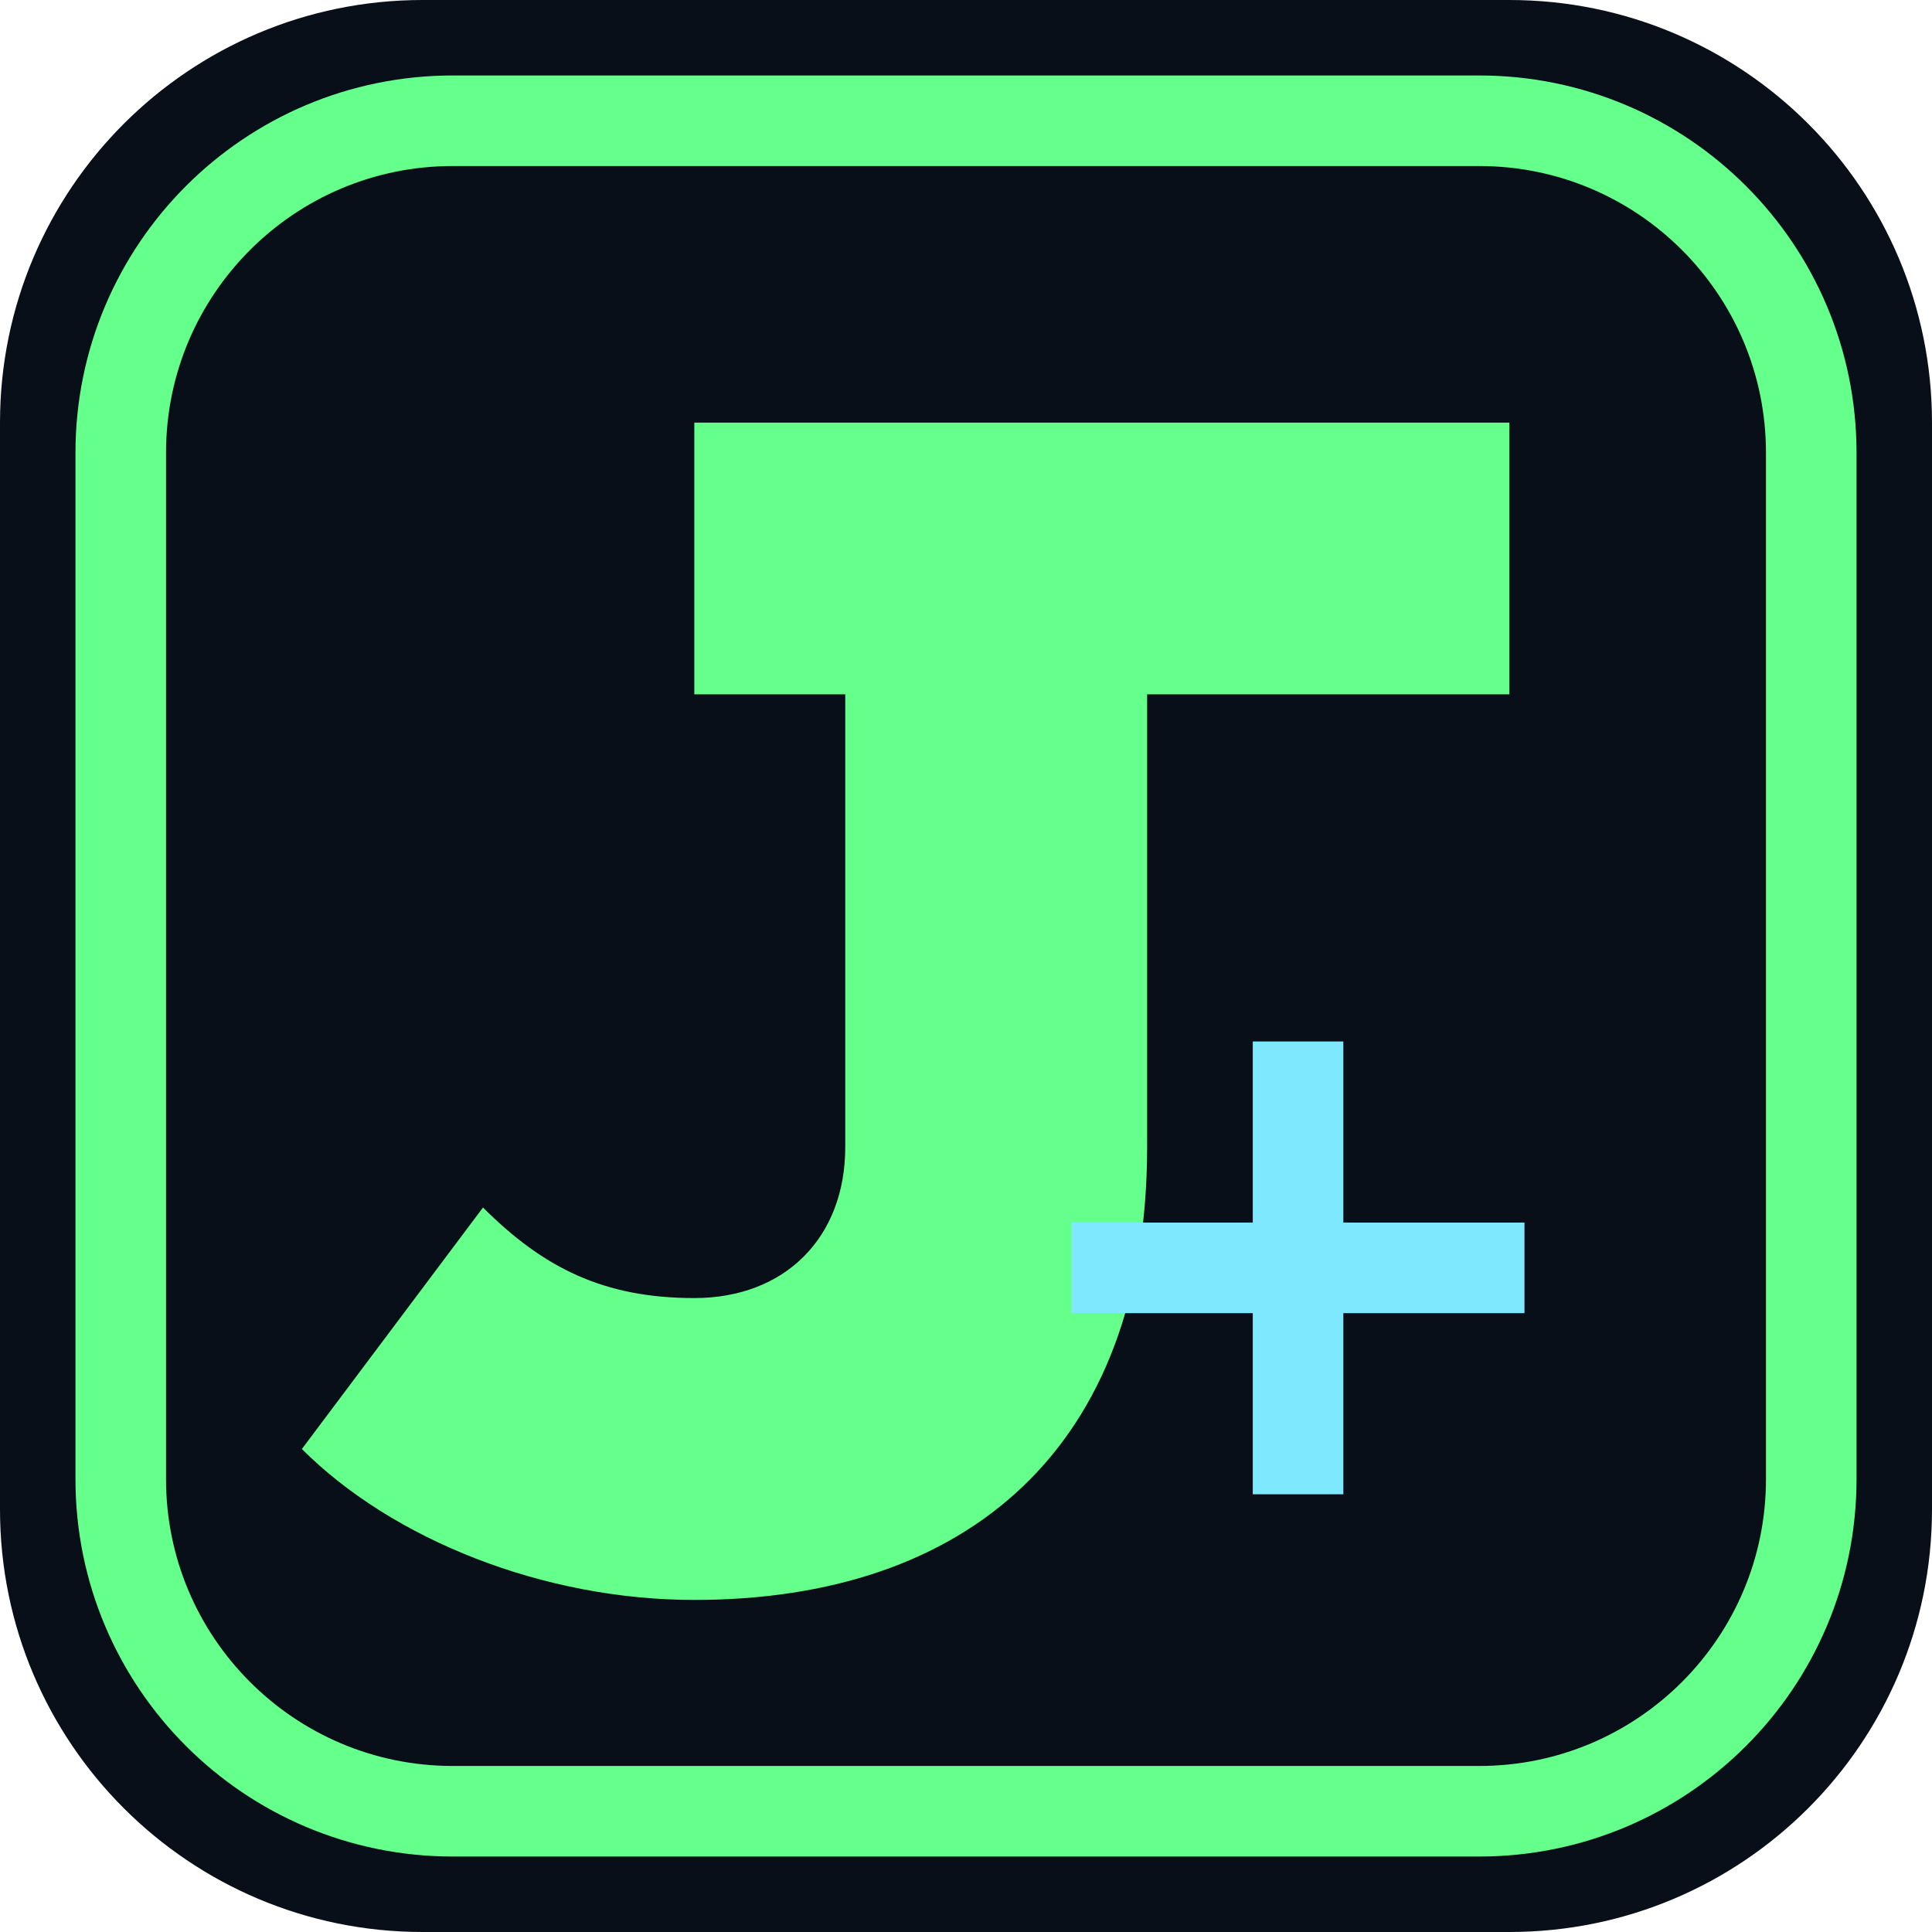
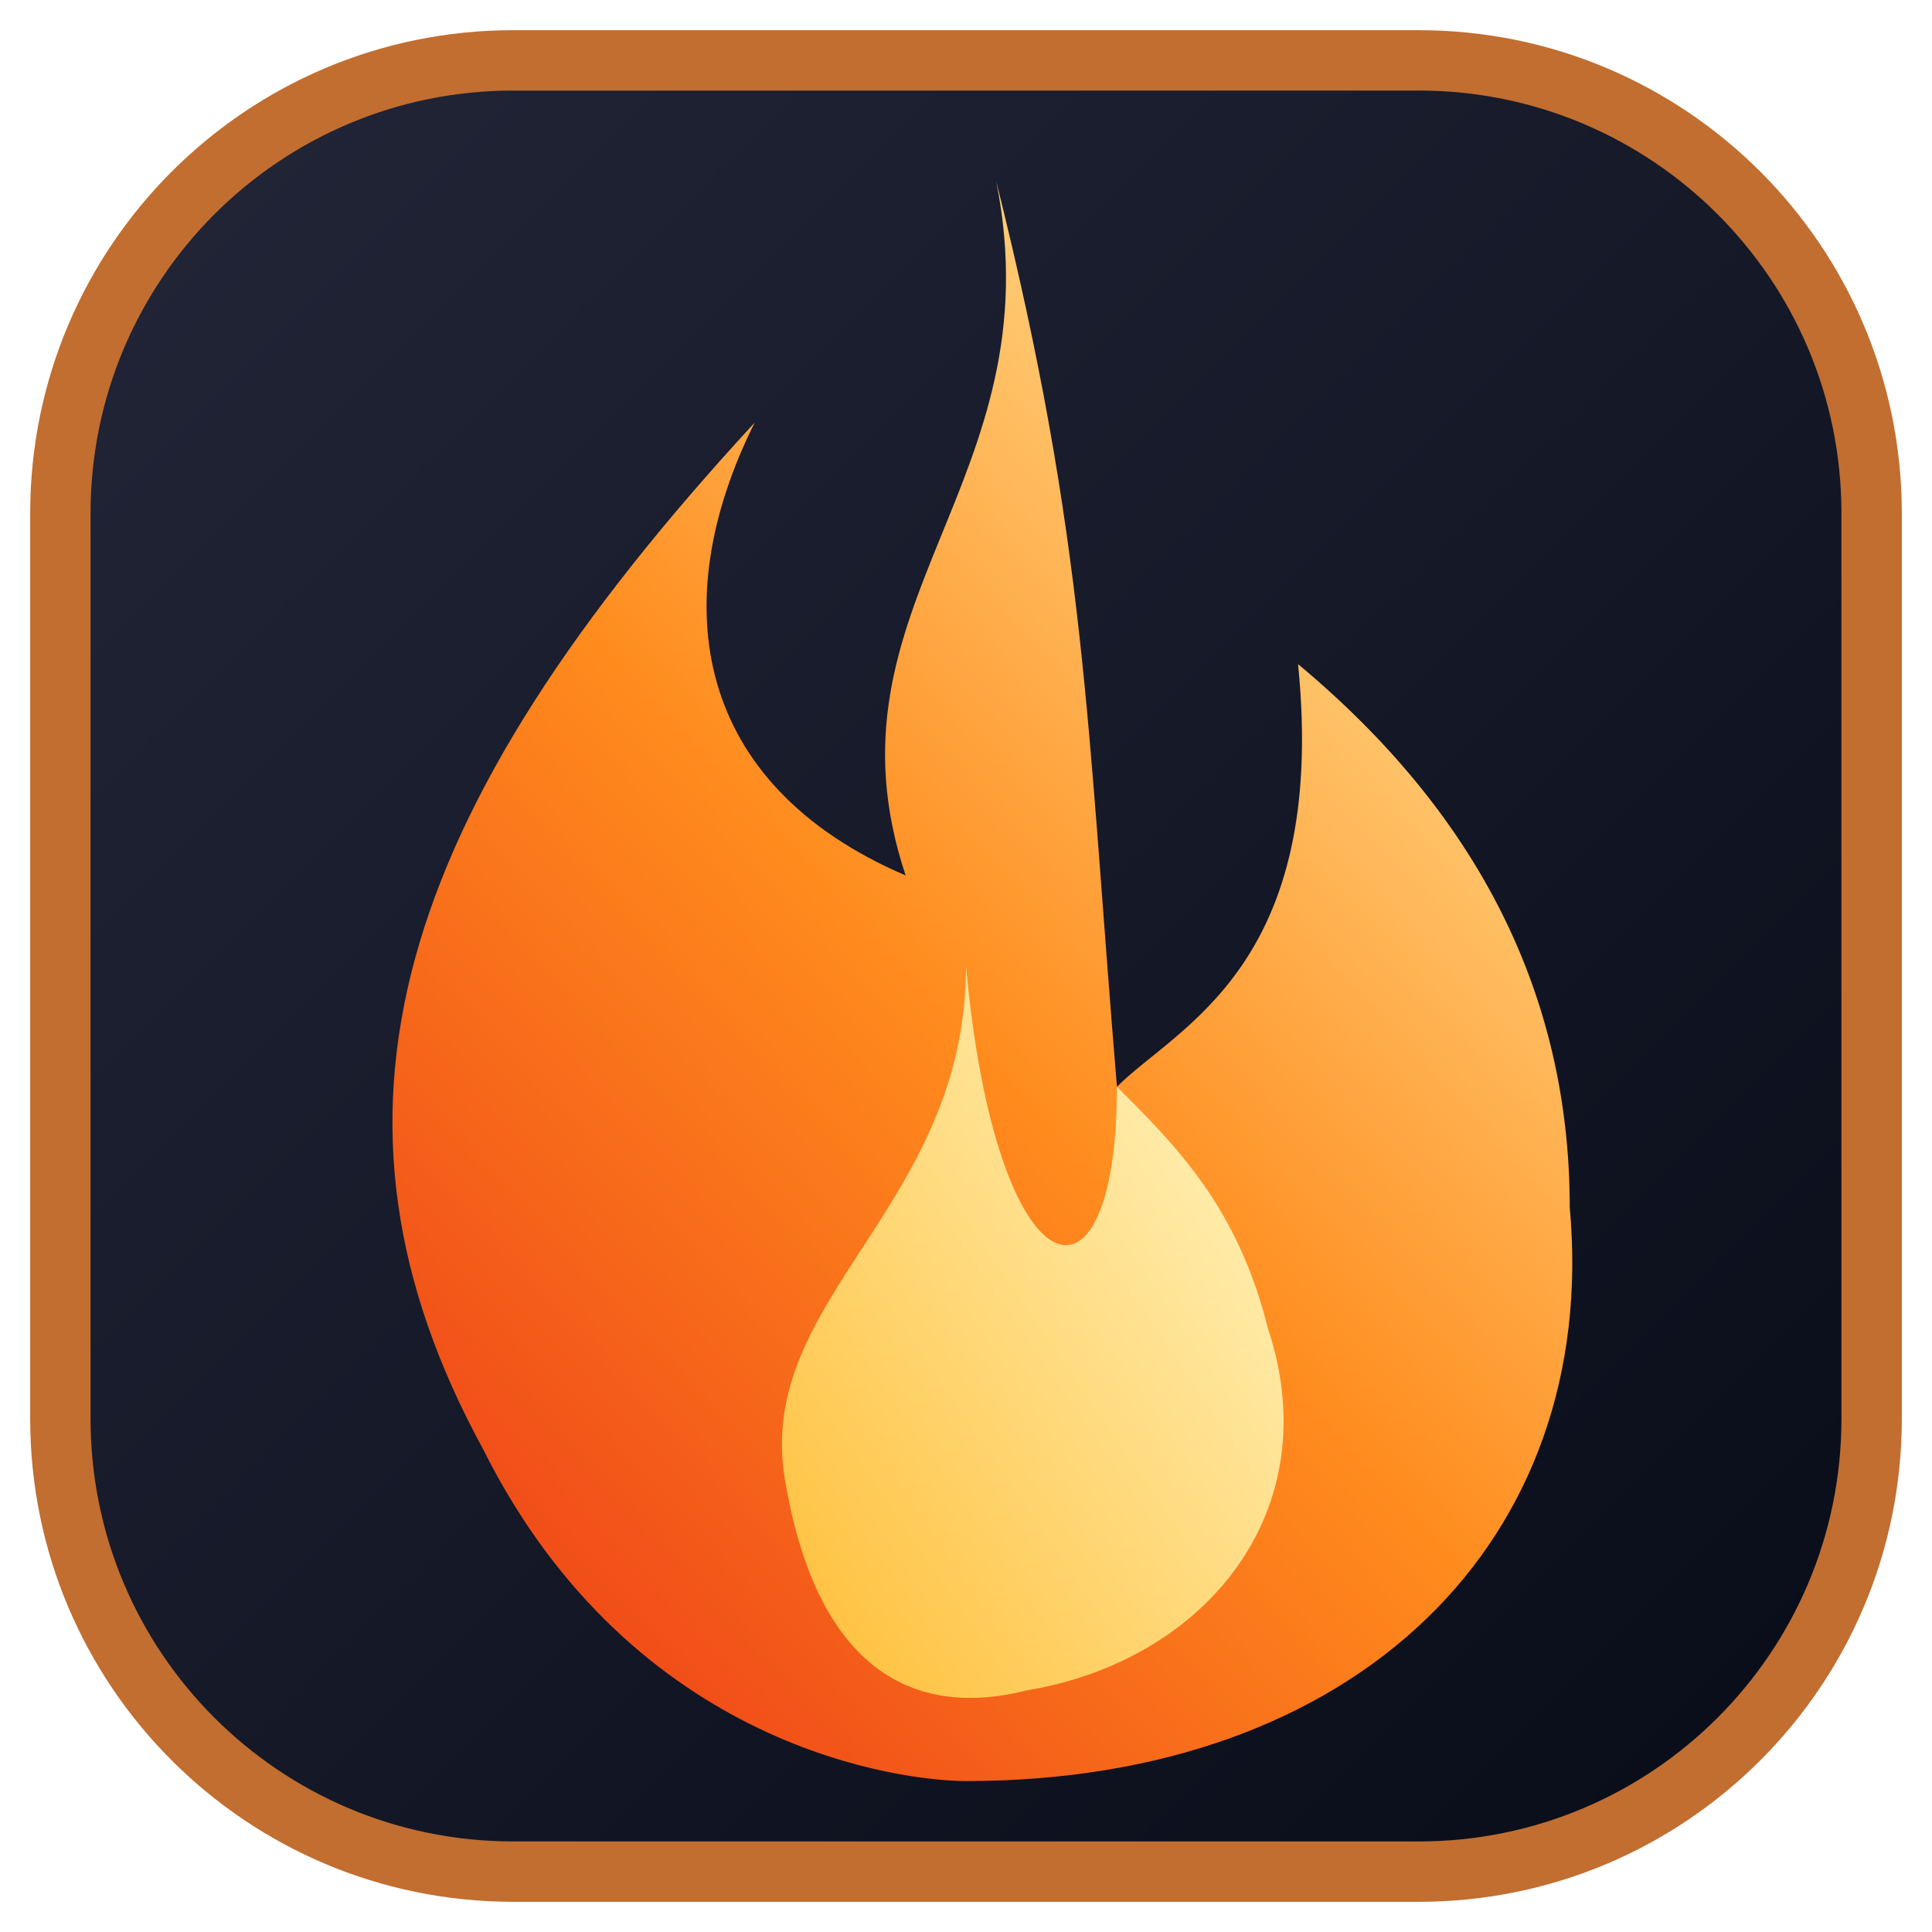
<svg xmlns="http://www.w3.org/2000/svg" viewBox="0 0 64 64">
-   <rect width="64" height="64" rx="14" fill="#080f18" />
-   <rect x="4" y="4" width="56" height="56" rx="11" fill="none" stroke="#65ff8b" stroke-width="3" />
-   <path d="M20 17h27v9H35v15c0 10-6 15-15 15-5 0-10-2-13-5l6-8c2 2 4 3 7 3 3 0 5-2 5-5V26h-5z" transform="translate(3 -3)" fill="#65ff8b" />
-   <path d="M43 36v12m-6-6h12" stroke="#7ee8ff" stroke-width="3" stroke-linecap="square" />
+   <defs>
+     <linearGradient id="bg" x1="0" y1="0" x2="1" y2="1">
+       <stop stop-color="#222638" />
+       <stop offset="1" stop-color="#080c18" />
+     </linearGradient>
+     <linearGradient id="flame" x1=".1" y1="1" x2=".9" y2="0">
+       <stop stop-color="#ed3d17" />
+       <stop offset=".47" stop-color="#ff8b1d" />
+       <stop offset="1" stop-color="#fff0a6" />
+     </linearGradient>
+     <linearGradient id="core" x1="0" y1="1" x2="1" y2="0">
+       <stop stop-color="#ffbd35" />
+       <stop offset="1" stop-color="#fff8c9" />
+     </linearGradient>
+   </defs>
+   <rect x="2" y="2" width="60" height="60" rx="15" fill="url(#bg)" stroke="#c16e30" stroke-width="2" />
+   <path d="M33 6 C35 16 27 20 30 29 C23 26 22 20 25 14 C13 27 10 37 16 48 C21 58 30 59 32 59 C45 59 53 51 52 40 C52 33 49 27 43 22 C44 32 39 34 37 36 C36 24 36 18 33 6 Z" fill="url(#flame)" />
+   <path d="M32 32 C32 40 25 43 26 49 C27 55 30 57 34 56 C40 55 44 50 42 44 C41 40 39 38 37 36 C37 44 33 43 32 32 Z" fill="url(#core)" />
</svg>
